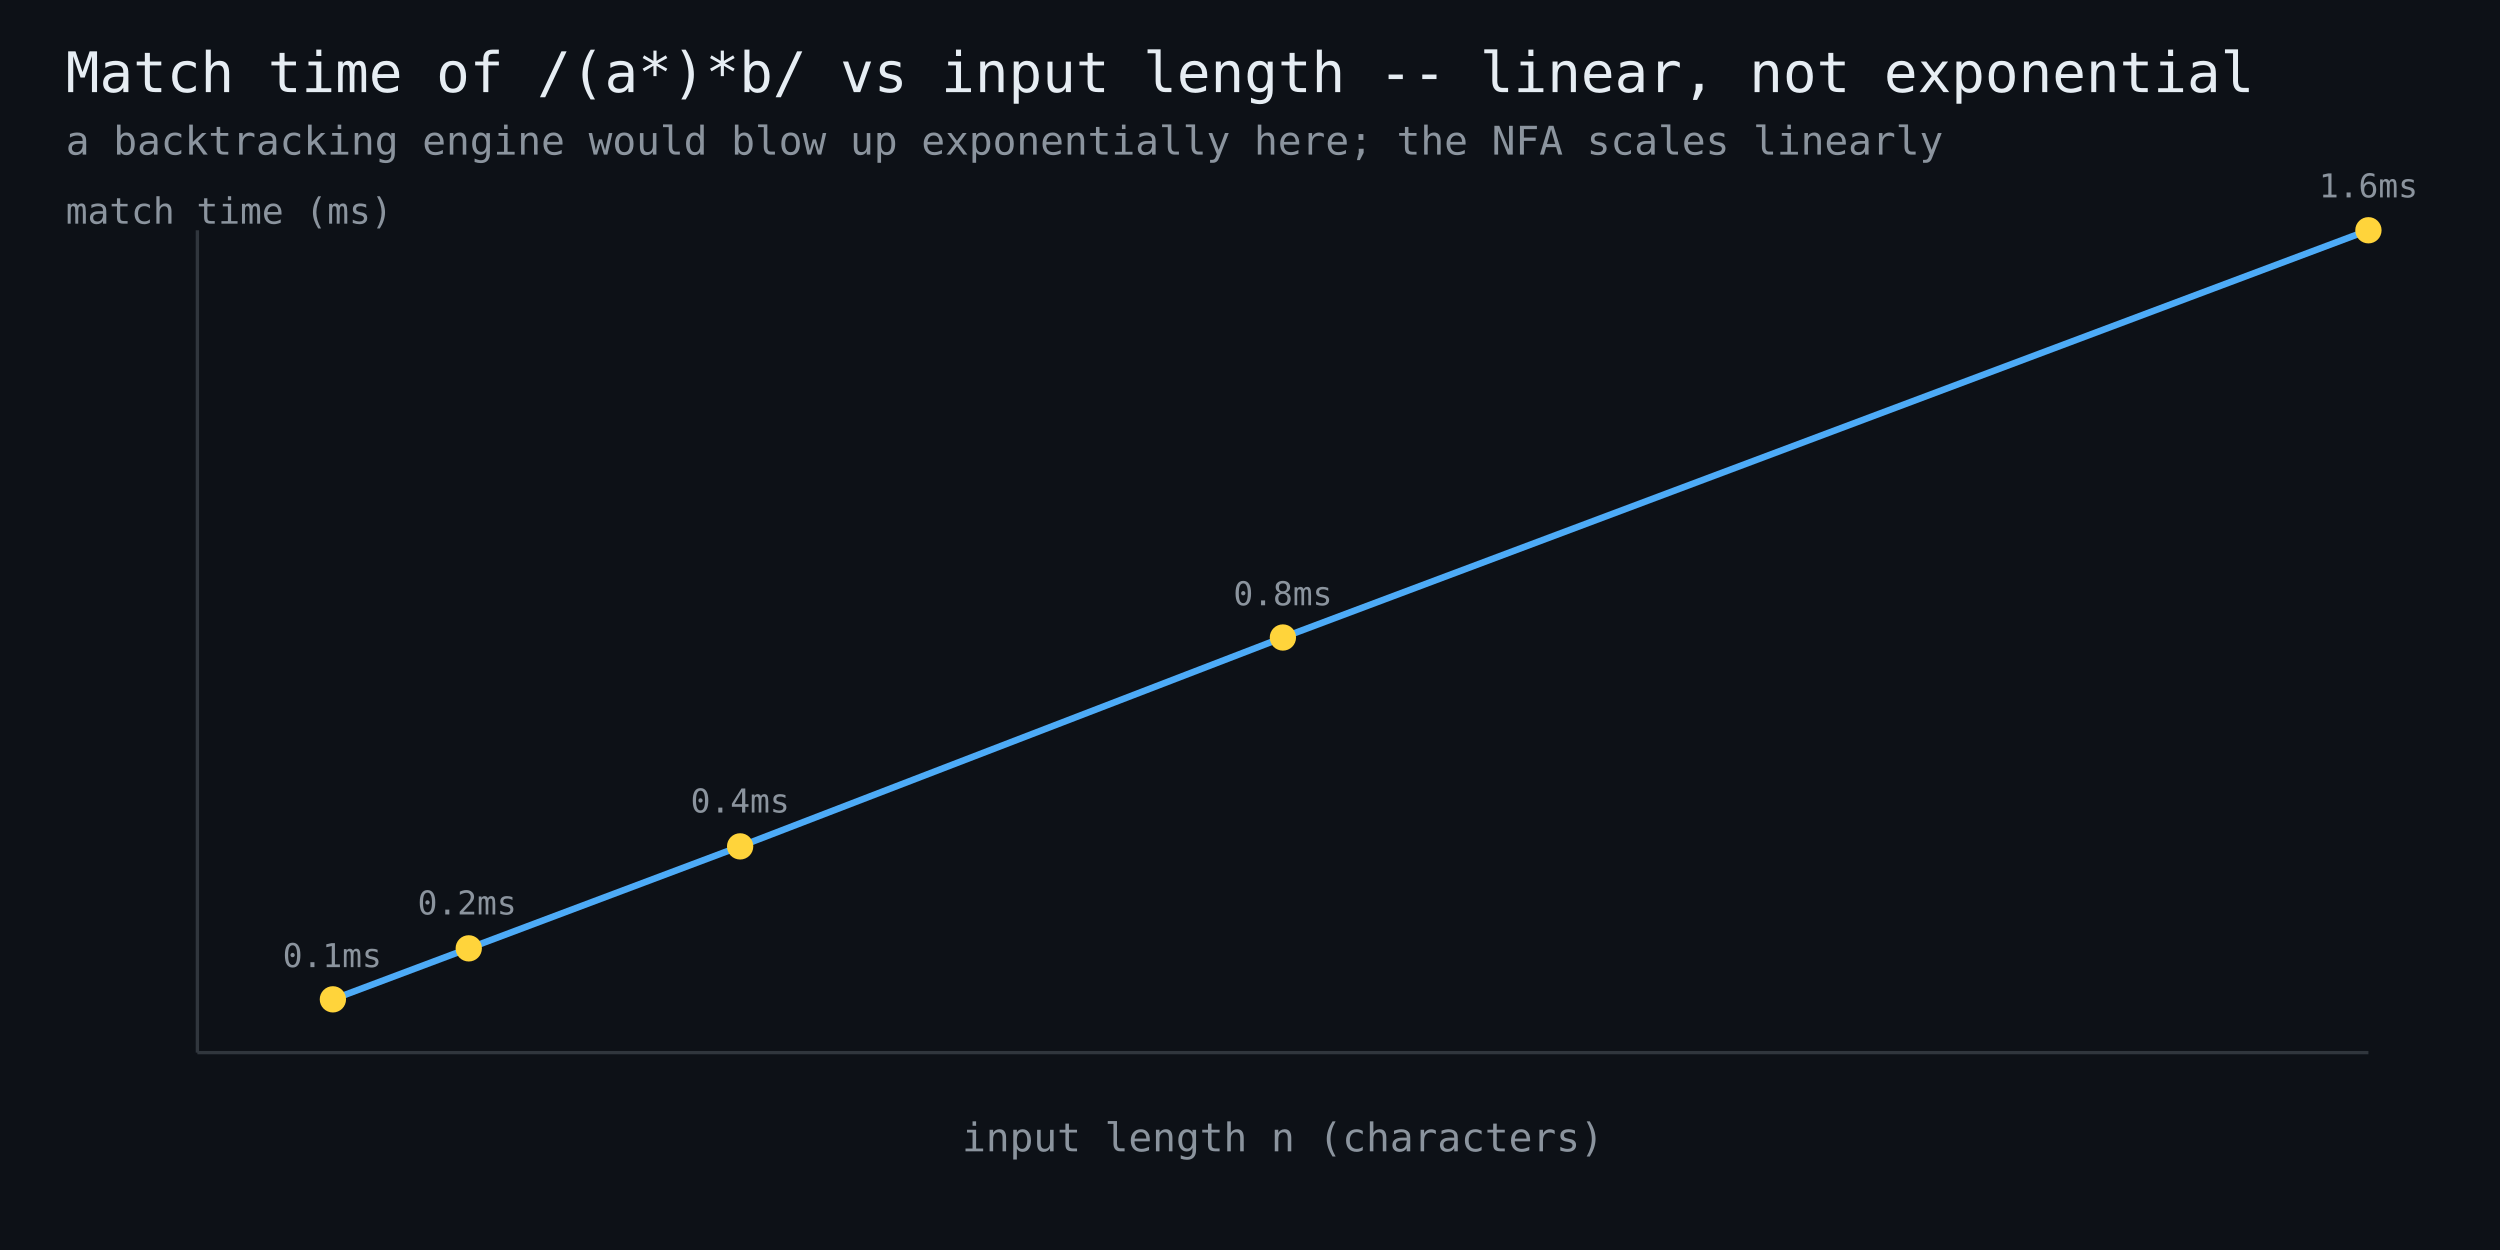
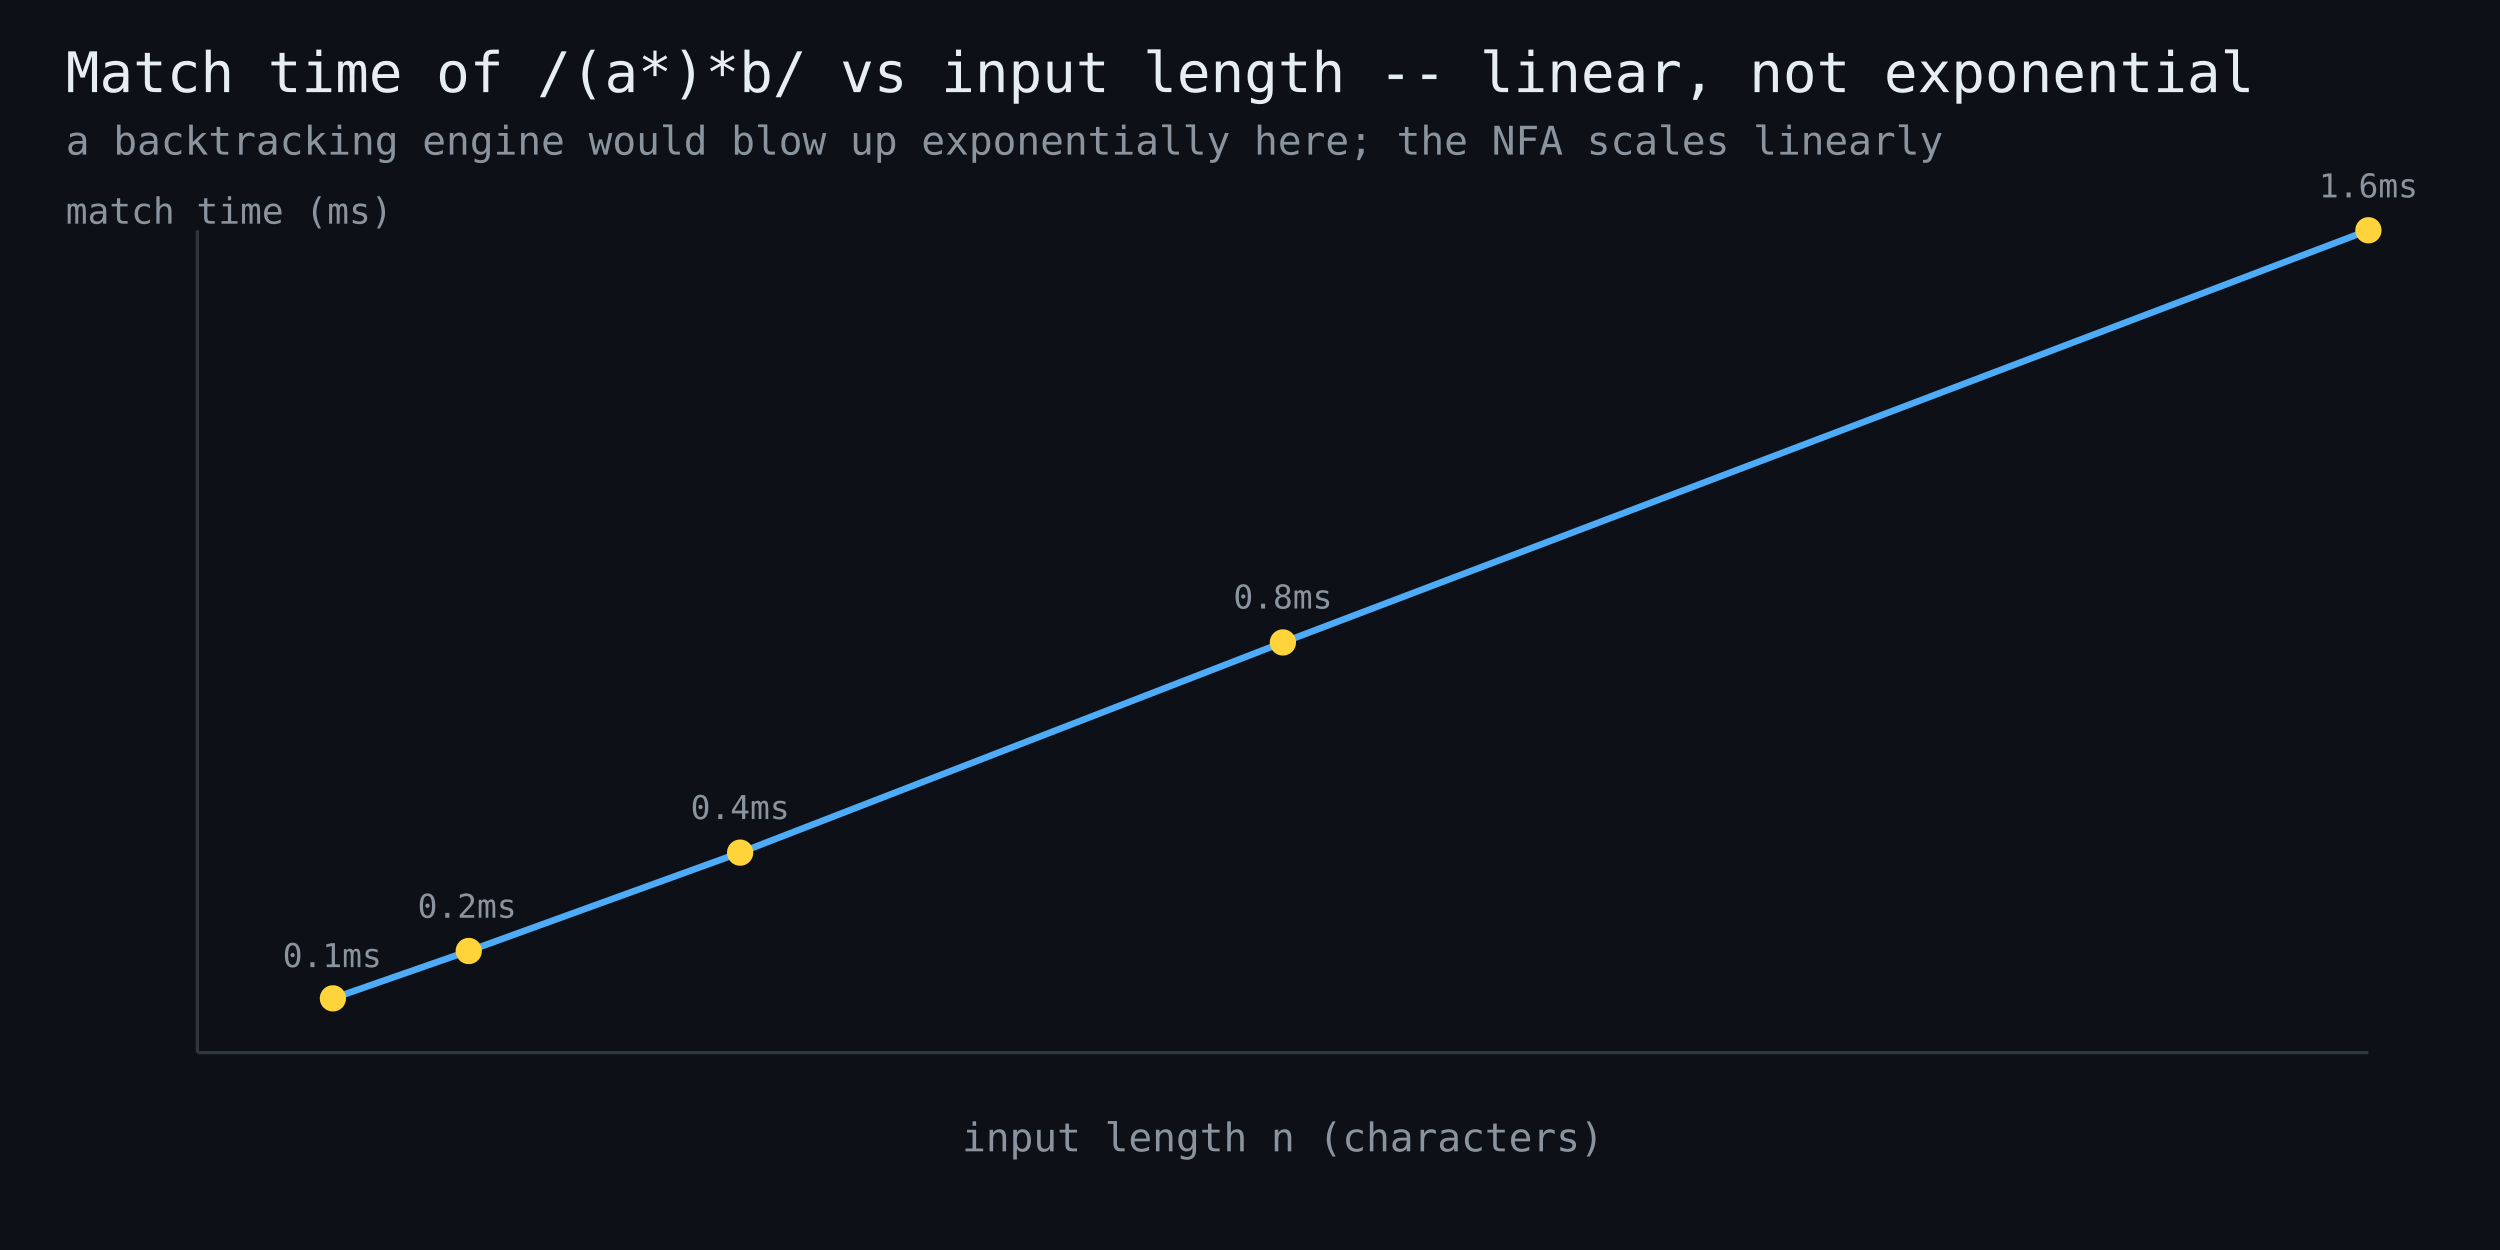
<svg xmlns="http://www.w3.org/2000/svg" width="760" height="380" viewBox="0 0 760 380" font-family="monospace">
  <rect width="760" height="380" fill="#0d1117" />
  <text x="20" y="28" fill="#e6edf3" font-size="17">Match time of /(a*)*b/ vs input length -- linear, not exponential</text>
  <text x="20" y="47" fill="#8b949e" font-size="12">a backtracking engine would blow up exponentially here; the NFA scales linearly</text>
  <line x1="60" y1="320" x2="720" y2="320" stroke="#30363d" stroke-width="1" />
  <line x1="60" y1="320" x2="60" y2="70" stroke="#30363d" stroke-width="1" />
-   <polyline points="101.2,303.8 142.5,288.3 225.0,257.3 390.0,193.8 720.0,70.0" fill="none" stroke="#4dabf7" stroke-width="2" />
-   <circle cx="101.2" cy="303.8" r="4" fill="#ffd43b" />
+   <polyline points="101.2,303.5 142.5,289.1 225.0,259.2 390.0,195.3 720.0,70.0" fill="none" stroke="#4dabf7" stroke-width="2" />
+   <circle cx="101.2" cy="303.5" r="4" fill="#ffd43b" />
  <text x="101" y="294" fill="#8b949e" font-size="10" text-anchor="middle">0.1ms</text>
-   <circle cx="142.5" cy="288.3" r="4" fill="#ffd43b" />
-   <text x="142" y="278" fill="#8b949e" font-size="10" text-anchor="middle">0.2ms</text>
-   <circle cx="225.0" cy="257.3" r="4" fill="#ffd43b" />
-   <text x="225" y="247" fill="#8b949e" font-size="10" text-anchor="middle">0.4ms</text>
-   <circle cx="390.0" cy="193.8" r="4" fill="#ffd43b" />
-   <text x="390" y="184" fill="#8b949e" font-size="10" text-anchor="middle">0.8ms</text>
+   <circle cx="142.5" cy="289.1" r="4" fill="#ffd43b" />
+   <text x="142" y="279" fill="#8b949e" font-size="10" text-anchor="middle">0.2ms</text>
+   <circle cx="225.0" cy="259.2" r="4" fill="#ffd43b" />
+   <text x="225" y="249" fill="#8b949e" font-size="10" text-anchor="middle">0.4ms</text>
+   <circle cx="390.0" cy="195.3" r="4" fill="#ffd43b" />
+   <text x="390" y="185" fill="#8b949e" font-size="10" text-anchor="middle">0.8ms</text>
  <circle cx="720.0" cy="70.0" r="4" fill="#ffd43b" />
  <text x="720" y="60" fill="#8b949e" font-size="10" text-anchor="middle">1.6ms</text>
  <text x="390" y="350" fill="#8b949e" font-size="12" text-anchor="middle">input length n (characters)</text>
  <text x="20" y="68" fill="#8b949e" font-size="11">match time (ms)</text>
</svg>
